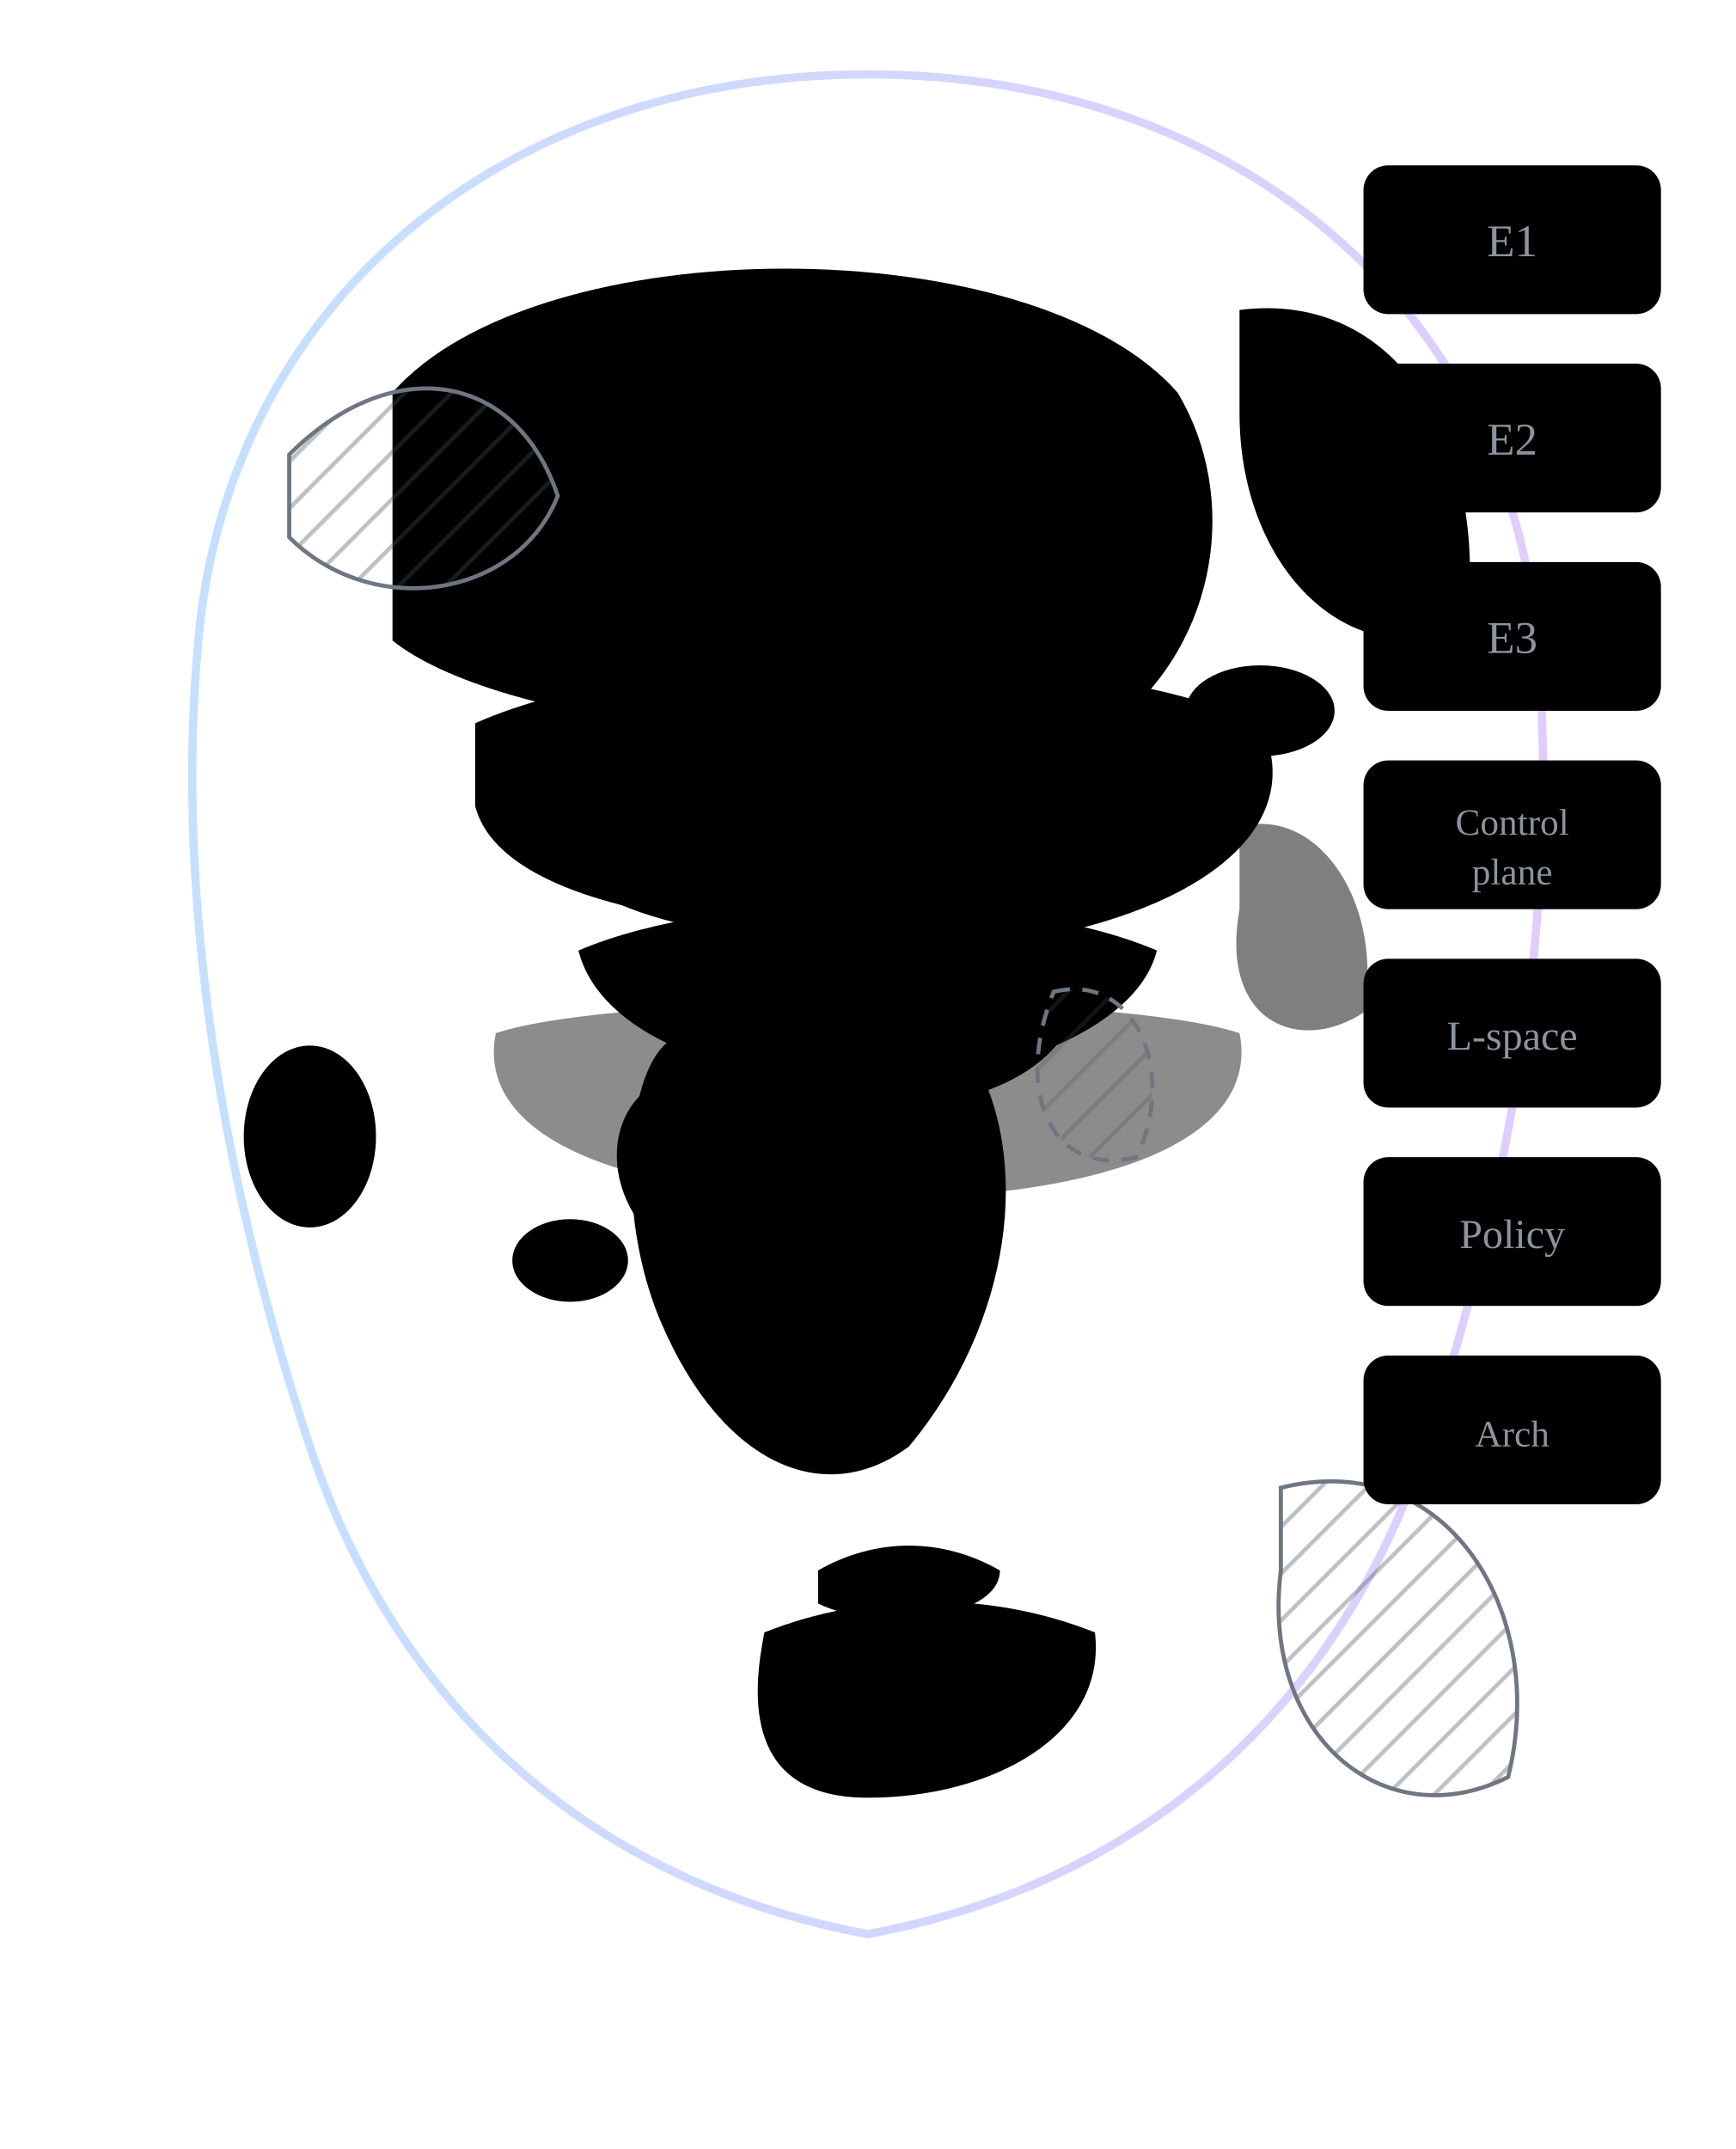
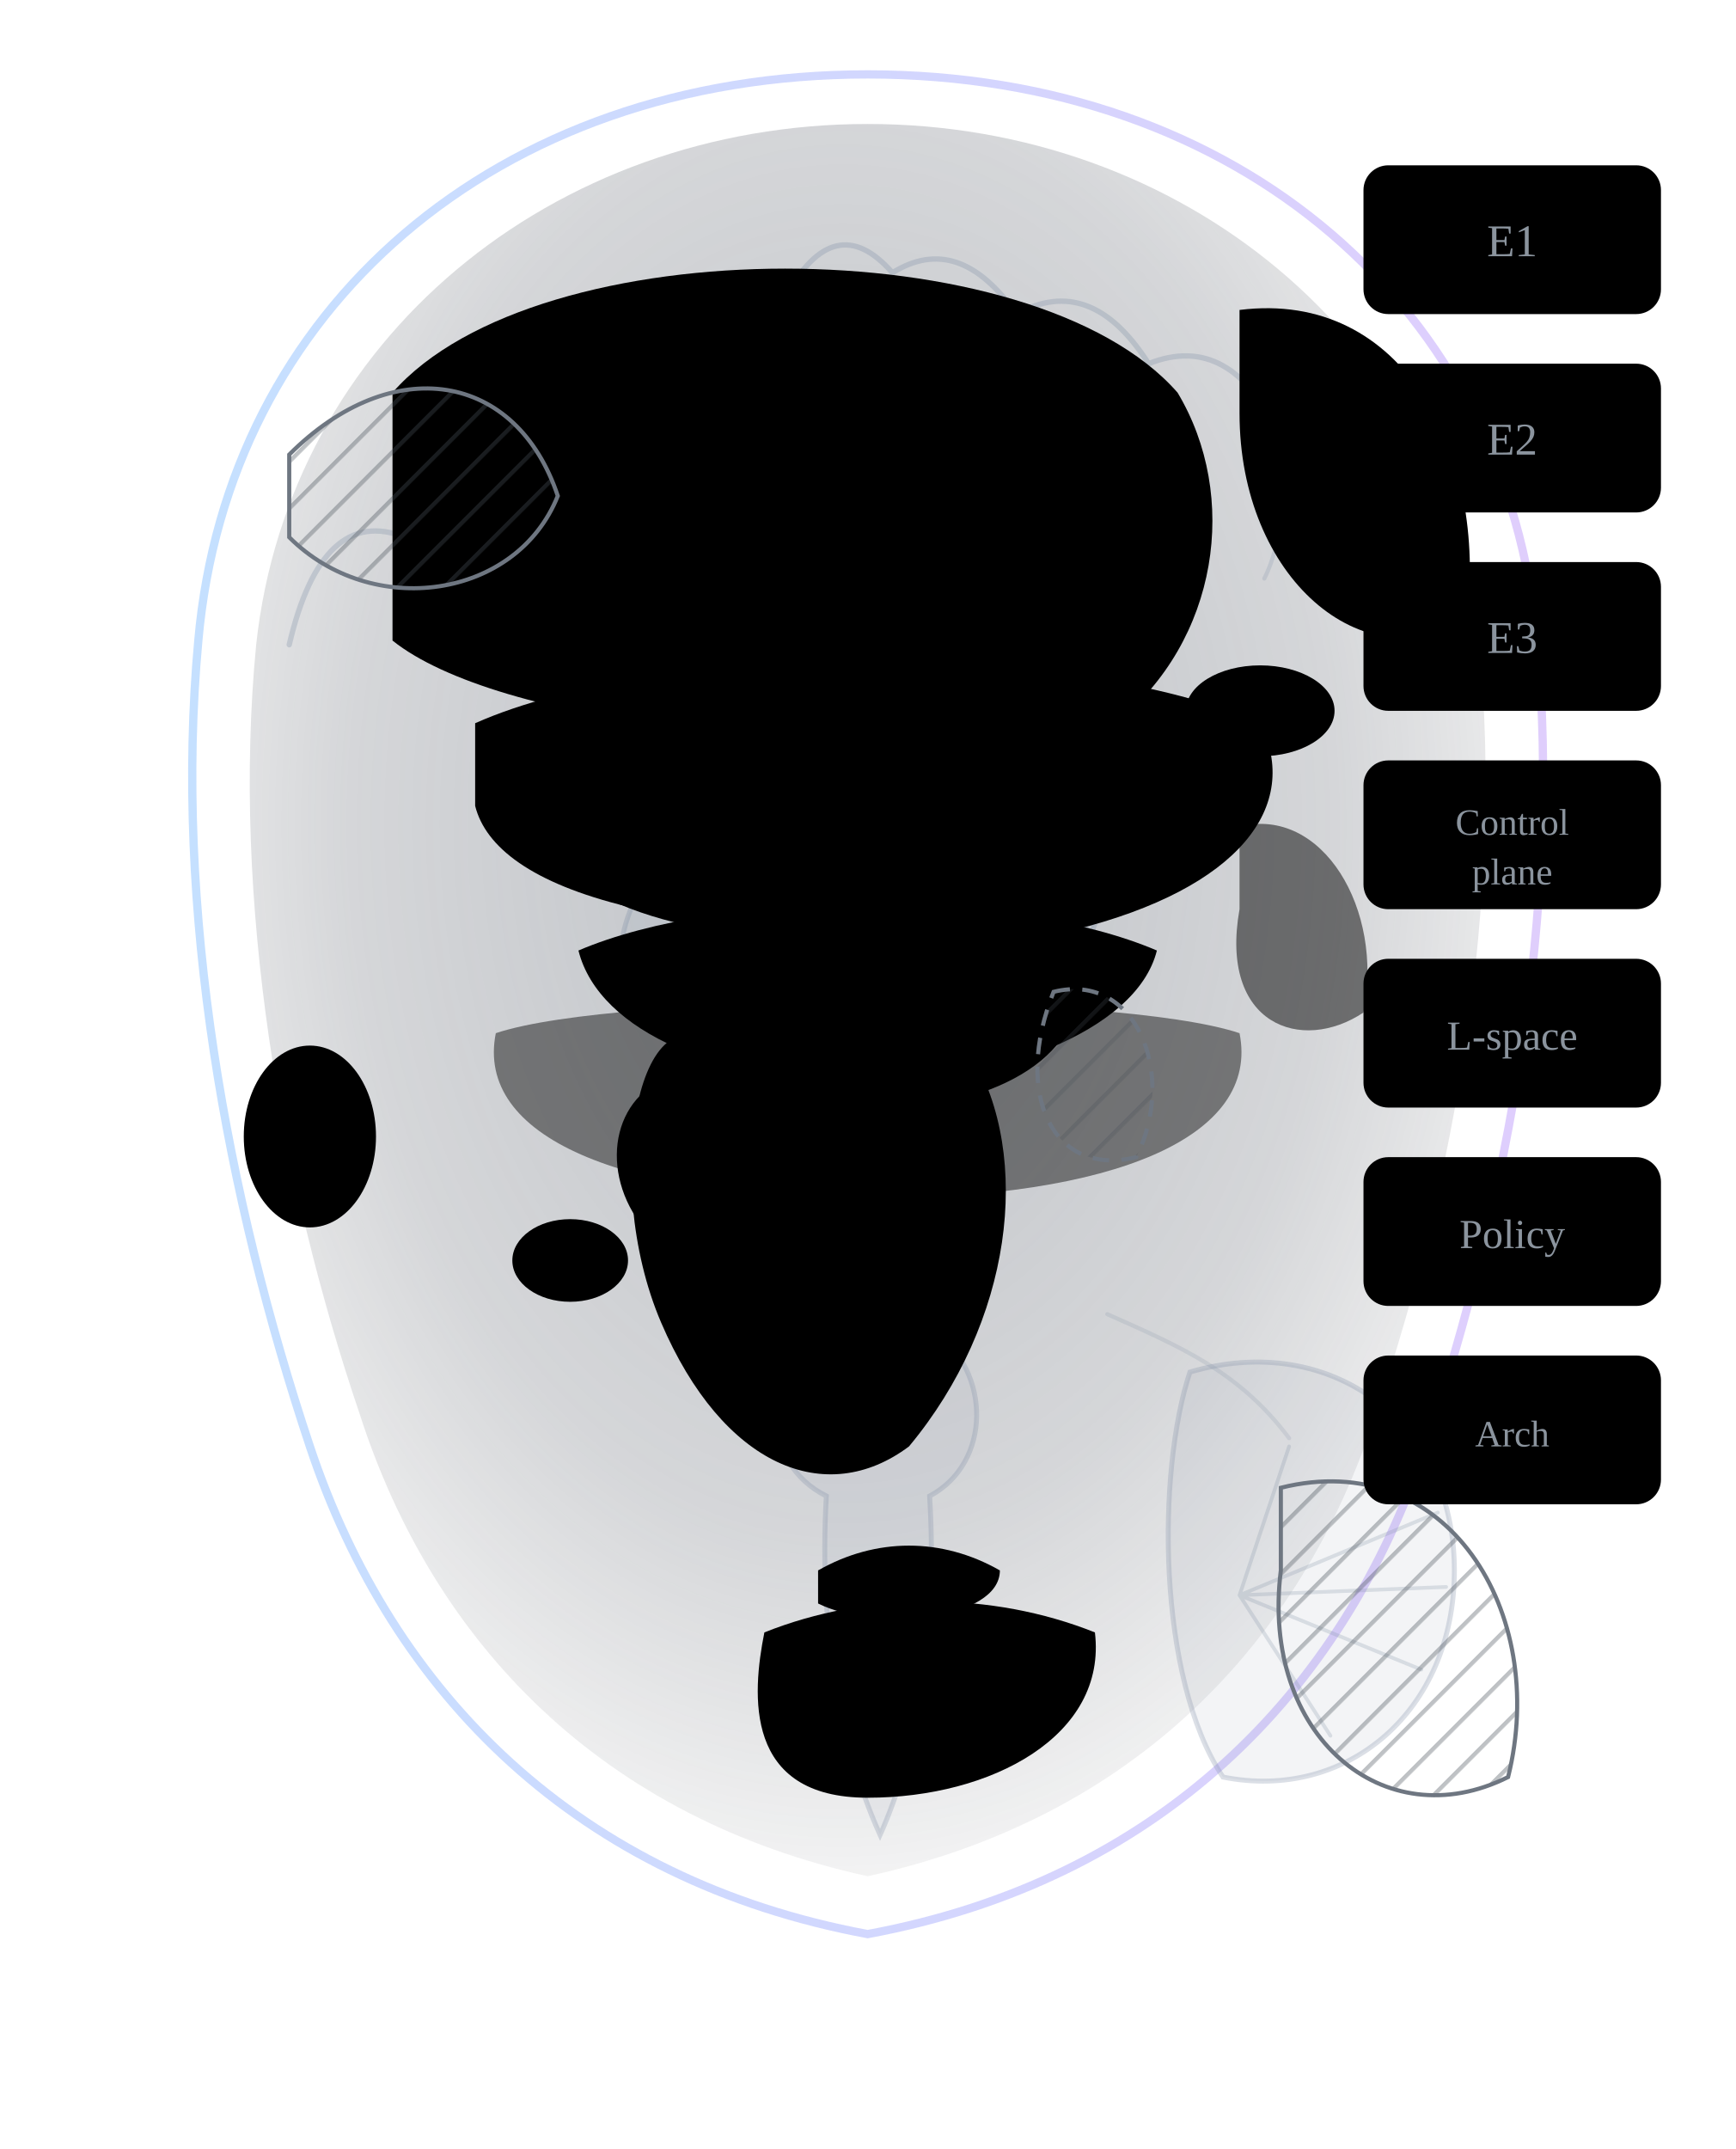
<svg xmlns="http://www.w3.org/2000/svg" viewBox="0 0 420 520" role="img" aria-label="REE brain map sagittal view">
  <defs>
    <pattern id="ghost_hatch" patternUnits="userSpaceOnUse" width="8" height="8" patternTransform="rotate(45)">
      <line x1="0" y1="0" x2="0" y2="8" stroke="#484f58" stroke-width="2" />
    </pattern>
    <linearGradient id="silhouette_stroke" x1="0%" y1="0%" x2="100%" y2="0%">
      <stop offset="0%" stop-color="#58a6ff" stop-opacity="0.35" />
      <stop offset="100%" stop-color="#a371f7" stop-opacity="0.35" />
    </linearGradient>
+     <radialGradient id="mri_tissue" cx="48%" cy="40%" r="62%">
+       <stop offset="0%" stop-color="#46505f" stop-opacity="0.34" />
+       <stop offset="65%" stop-color="#2c3340" stop-opacity="0.20" />
+       <stop offset="100%" stop-color="#1a1f27" stop-opacity="0.04" />
+     </radialGradient>
  </defs>
  <path id="silhouette_outline" fill="none" stroke="url(#silhouette_stroke)" stroke-width="2" d="M 210 18 C 120 18 55 75 48 155 C 42 220 55 290 75 350 C 95 410 140 455 210 468        C 280 455 325 410 345 350 C 365 290 378 220 372 155 C 365 75 300 18 210 18 Z" />
+   <g id="anatomy_backdrop" pointer-events="none">
+     <path id="anat_tissue" fill="url(#mri_tissue)" stroke="none" d="M 210 30 C 134 30 70 82 62 156 C 56 218 68 286 87 342 C 105 398 146 440 210 454          C 274 440 315 398 333 342 C 352 286 364 218 358 156 C 350 82 286 30 210 30 Z" />
+     <path class="anat-line" fill="none" stroke="#7d8ea5" stroke-opacity="0.30" stroke-width="1.3" stroke-linecap="round" d="M 70 156 Q 78 122 98 130 Q 104 98 126 108 Q 134 78 156 90 Q 166 60 190 72          Q 202 50 216 66 Q 232 56 246 76 Q 264 66 278 88 Q 298 80 310 106          Q 330 100 340 128 Q 354 138 350 158" />
+     <path class="anat-line" fill="none" stroke="#7d8ea5" stroke-opacity="0.22" stroke-width="1" stroke-linecap="round" d="M 126 108 q 4 22 0 34 M 190 72 q 4 26 -2 40 M 246 76 q 6 24 0 38 M 310 106 q 2 22 -4 34" />
+     <path class="anat-line" fill="#7d8ea5" fill-opacity="0.10" stroke="#7d8ea5" stroke-opacity="0.30" stroke-width="1.2" d="M 150 234 C 150 200 192 184 234 194 C 260 200 270 214 264 226          C 252 212 226 204 202 208 C 178 212 166 224 170 238 Z" />
+     <path class="anat-line" fill="#7d8ea5" fill-opacity="0.08" stroke="#7d8ea5" stroke-opacity="0.28" stroke-width="1.2" d="M 204 252 C 196 282 194 302 198 322 C 184 332 184 354 200 362          C 198 396 204 424 213 444 C 222 424 227 396 225 362 C 240 354 240 332 226 322          C 230 302 228 282 220 254 Z" />
+     <path class="anat-line" fill="#7d8ea5" fill-opacity="0.09" stroke="#7d8ea5" stroke-opacity="0.28" stroke-width="1.2" d="M 288 332 C 322 322 352 344 352 380 C 352 414 326 436 296 430 C 280 406 280 356 288 332 Z" />
+     <path class="anat-line" fill="none" stroke="#7d8ea5" stroke-opacity="0.24" stroke-width="0.9" stroke-linecap="round" d="M 300 386 L 348 366 M 300 386 L 350 384 M 300 386 L 344 404 M 300 386 L 322 420          M 300 386 L 312 350" />
+     <path class="anat-line" fill="none" stroke="#7d8ea5" stroke-opacity="0.18" stroke-width="1" stroke-linecap="round" d="M 268 318 C 286 326 300 332 312 348" />
+   </g>
  <path id="region_pfc" class="brain-region" data-region="pfc" d="M 95 95 C 130 55 250 55 285 95 C 300 120 295 155 270 175 C 200 185 120 175 95 155 Z" />
  <path id="region_cingulate" class="brain-region" data-region="cingulate" d="M 115 175 C 160 155 260 155 305 175 C 315 195 300 215 260 225 C 160 230 120 215 115 195 Z" />
  <path id="region_hippocampus" class="brain-region" data-region="hippocampus" d="M 175 255 C 155 235 145 285 160 320 C 175 355 200 365 220 350 C 245 320 250 280 235 255        C 215 240 190 242 175 255 Z" />
  <path id="region_amygdala" class="brain-region" data-region="amygdala" d="M 155 265 C 145 275 148 295 165 305 C 180 300 188 285 180 270 Z" />
  <path id="region_basal_ganglia" class="brain-region" data-region="basal_ganglia" d="M 140 230 C 175 215 245 215 280 230 C 275 250 240 262 210 262 C 175 262 145 250 140 230 Z" />
  <path id="region_thalamus" class="brain-region" data-region="thalamus" d="M 185 235 C 210 225 235 225 260 235 C 265 255 240 268 215 268 C 190 268 180 252 185 235 Z" />
  <path id="region_default_mode" class="brain-region" data-region="default_mode" d="M 130 200 C 170 188 250 188 290 200 C 285 218 250 228 210 228 C 165 228 135 218 130 200 Z" />
  <path id="region_sleep" class="brain-region" data-region="sleep" d="M 175 195 C 195 185 225 185 245 195 C 248 210 225 218 200 218 C 180 218 172 208 175 195 Z" />
  <path id="region_neuromodulation" class="brain-region" data-region="neuromodulation" d="M 165 210 C 185 200 235 200 255 210 C 258 225 235 232 200 232 C 175 232 162 222 165 210 Z" />
  <path id="region_astrocyte" class="brain-region" data-region="astrocyte" d="M 120 250 C 150 240 270 240 300 250 C 305 275 270 290 210 290 C 150 290 115 275 120 250 Z" opacity="0.45" />
  <path id="region_harm_stream" class="brain-region" data-region="harm_stream" d="M 300 200 C 320 195 335 220 330 245 C 315 255 295 248 300 220 Z" opacity="0.5" />
  <path id="region_respiratory" class="brain-region" data-region="respiratory" d="M 198 380 C 212 372 228 372 242 380 C 242 392 212 395 198 388 Z" />
  <path id="region_pag" class="brain-region" data-region="pag" d="M 185 395 C 210 385 240 385 265 395 C 268 420 240 435 210 435 C 180 435 182 410 185 395 Z" />
  <path id="region_motor" class="brain-region" data-region="motor" d="M 300 75 C 340 70 360 110 355 150 C 330 165 300 140 300 100 Z" />
  <ellipse id="region_tpj" class="brain-region" data-region="tpj" cx="305" cy="172" rx="18" ry="11" />
  <ellipse id="region_peripersonal_space" class="brain-region" data-region="peripersonal_space" cx="138" cy="305" rx="14" ry="10" />
  <ellipse id="region_visual_streams" class="brain-region" data-region="visual_streams" cx="75" cy="275" rx="16" ry="22" />
  <path id="region_ghost_language" class="brain-region ghost" data-region="ghost_language" fill="url(#ghost_hatch)" fill-opacity="0.35" stroke="#6e7681" stroke-width="1" d="M 70 110 C 95 85 125 90 135 120 C 125 145 90 150 70 130 Z" />
  <path id="region_ghost_cerebellum" class="brain-region ghost" data-region="ghost_cerebellum" fill="url(#ghost_hatch)" fill-opacity="0.35" stroke="#6e7681" stroke-width="1" d="M 310 360 C 350 350 375 390 365 430 C 335 445 305 420 310 380 Z" />
  <path id="region_ghost_insula" class="brain-region ghost" data-region="ghost_insula" fill="url(#ghost_hatch)" fill-opacity="0.25" stroke="#6e7681" stroke-width="1" stroke-dasharray="4 3" d="M 255 240 C 275 235 285 260 275 280 C 255 285 245 265 255 240 Z" />
  <g id="engineering_strip" transform="translate(330, 40)">
    <rect id="node_e1" class="eng-node" data-region="e1" x="0" y="0" width="72" height="36" rx="6" />
    <text x="36" y="22" text-anchor="middle" class="eng-label" font-size="11" fill="#8b949e">E1</text>
    <rect id="node_e2" class="eng-node" data-region="e2" x="0" y="48" width="72" height="36" rx="6" />
    <text x="36" y="70" text-anchor="middle" class="eng-label" font-size="11" fill="#8b949e">E2</text>
    <rect id="node_e3" class="eng-node" data-region="e3" x="0" y="96" width="72" height="36" rx="6" />
    <text x="36" y="118" text-anchor="middle" class="eng-label" font-size="11" fill="#8b949e">E3</text>
    <rect id="node_control_plane" class="eng-node" data-region="control_plane" x="0" y="144" width="72" height="36" rx="6" />
    <text x="36" y="162" text-anchor="middle" class="eng-label" font-size="9" fill="#8b949e">Control</text>
    <text x="36" y="174" text-anchor="middle" class="eng-label" font-size="9" fill="#8b949e">plane</text>
    <rect id="node_latent_stack" class="eng-node" data-region="latent_stack" x="0" y="192" width="72" height="36" rx="6" />
    <text x="36" y="214" text-anchor="middle" class="eng-label" font-size="10" fill="#8b949e">L-space</text>
    <rect id="node_policy" class="eng-node" data-region="policy_engineering" x="0" y="240" width="72" height="36" rx="6" />
    <text x="36" y="262" text-anchor="middle" class="eng-label" font-size="10" fill="#8b949e">Policy</text>
    <rect id="node_architecture" class="eng-node" data-region="architecture_meta" x="0" y="288" width="72" height="36" rx="6" />
    <text x="36" y="310" text-anchor="middle" class="eng-label" font-size="9" fill="#8b949e">Arch</text>
  </g>
  <g id="pathway_overlay" fill="none" stroke-width="2" pointer-events="none" />
</svg>
